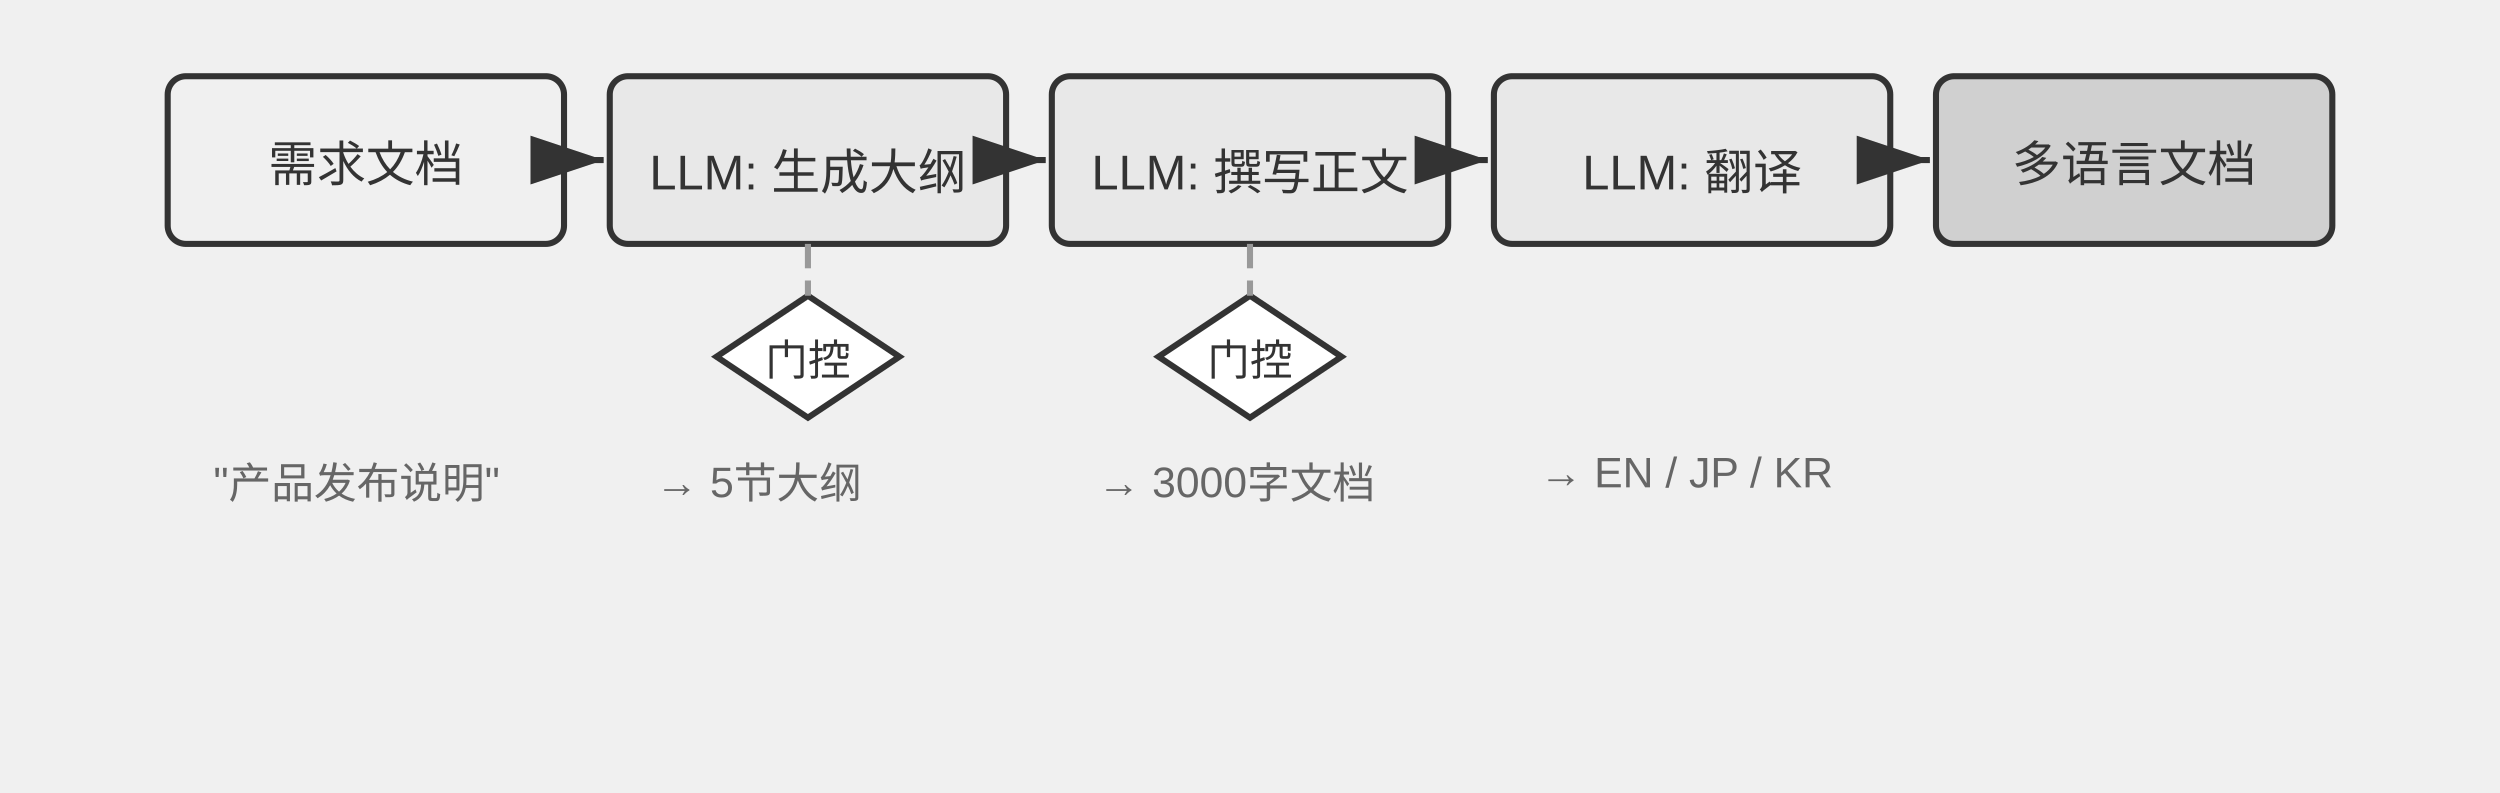
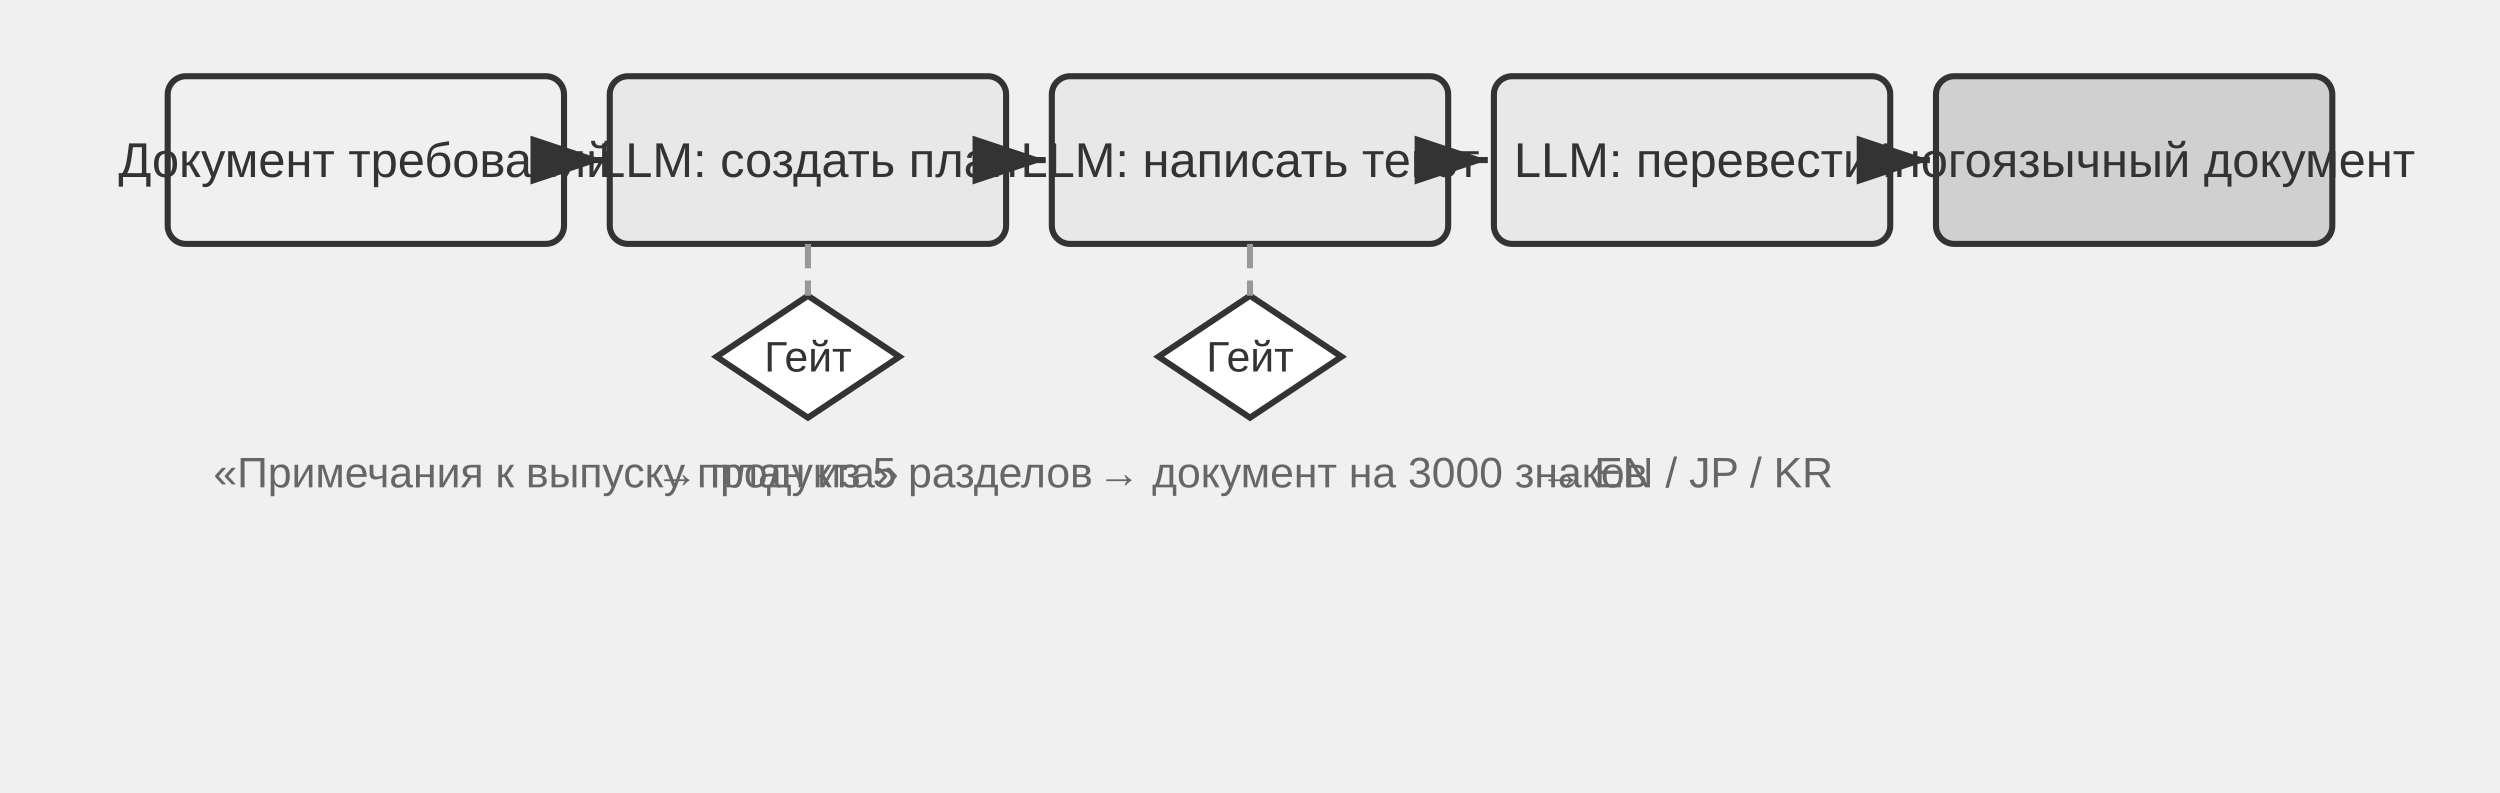
<svg xmlns="http://www.w3.org/2000/svg" viewBox="0 40 820 260" width="820" height="260" style="background:#ffffff">
  <defs>
    <marker id="ah" markerWidth="12" markerHeight="8" refX="12" refY="4" orient="auto">
      <polygon points="0 0, 12 4, 0 8" fill="#333333" />
    </marker>
    <marker id="ah-light" markerWidth="12" markerHeight="8" refX="12" refY="4" orient="auto">
      <polygon points="0 0, 12 4, 0 8" fill="#999999" />
    </marker>
  </defs>
  <rect x="55.0" y="65" width="130" height="55" rx="6" fill="#f0f0f0" stroke="#333333" stroke-width="2" />
-   <text x="120.0" y="92.5" font-family="Arial, 'Helvetica Neue', Helvetica, 'PingFang SC', 'Microsoft YaHei', sans-serif" font-size="16" fill="#333333" text-anchor="middle" dominant-baseline="central" font-weight="normal">需求文档</text>
+   <text x="120.0" y="92.5" font-family="Arial, 'Helvetica Neue', Helvetica, 'PingFang SC', 'Microsoft YaHei', sans-serif" font-size="16" fill="#333333" text-anchor="middle" dominant-baseline="central" font-weight="normal" textLength="64.00" lengthAdjust="spacingAndGlyphs">Документ требований</text>
  <rect x="200.0" y="65" width="130" height="55" rx="6" fill="#e8e8e8" stroke="#333333" stroke-width="2" />
-   <text x="265.0" y="92.5" font-family="Arial, 'Helvetica Neue', Helvetica, 'PingFang SC', 'Microsoft YaHei', sans-serif" font-size="16" fill="#333333" text-anchor="middle" dominant-baseline="central" font-weight="normal">LLM: 生成大纲</text>
+   <text x="265.0" y="92.5" font-family="Arial, 'Helvetica Neue', Helvetica, 'PingFang SC', 'Microsoft YaHei', sans-serif" font-size="16" fill="#333333" text-anchor="middle" dominant-baseline="central" font-weight="normal" textLength="104.02" lengthAdjust="spacingAndGlyphs">LLM: создать план</text>
  <line x1="187.0" y1="92.5" x2="198.0" y2="92.5" stroke="#333333" stroke-width="2" marker-end="url(#ah)" />
  <rect x="345.0" y="65" width="130" height="55" rx="6" fill="#e8e8e8" stroke="#333333" stroke-width="2" />
-   <text x="410.0" y="92.5" font-family="Arial, 'Helvetica Neue', Helvetica, 'PingFang SC', 'Microsoft YaHei', sans-serif" font-size="16" fill="#333333" text-anchor="middle" dominant-baseline="central" font-weight="normal">LLM: 撰写正文</text>
+   <text x="410.0" y="92.5" font-family="Arial, 'Helvetica Neue', Helvetica, 'PingFang SC', 'Microsoft YaHei', sans-serif" font-size="16" fill="#333333" text-anchor="middle" dominant-baseline="central" font-weight="normal" textLength="104.02" lengthAdjust="spacingAndGlyphs">LLM: написать текст</text>
  <line x1="332.0" y1="92.5" x2="343.0" y2="92.5" stroke="#333333" stroke-width="2" marker-end="url(#ah)" />
  <rect x="490.0" y="65" width="130" height="55" rx="6" fill="#e8e8e8" stroke="#333333" stroke-width="2" />
-   <text x="555.0" y="92.5" font-family="Arial, 'Helvetica Neue', Helvetica, 'PingFang SC', 'Microsoft YaHei', sans-serif" font-size="16" fill="#333333" text-anchor="middle" dominant-baseline="central" font-weight="normal">LLM: 翻译</text>
+   <text x="555.0" y="92.5" font-family="Arial, 'Helvetica Neue', Helvetica, 'PingFang SC', 'Microsoft YaHei', sans-serif" font-size="16" fill="#333333" text-anchor="middle" dominant-baseline="central" font-weight="normal" textLength="72.02" lengthAdjust="spacingAndGlyphs">LLM: перевести</text>
  <line x1="477.0" y1="92.5" x2="488.0" y2="92.5" stroke="#333333" stroke-width="2" marker-end="url(#ah)" />
  <rect x="635.0" y="65" width="130" height="55" rx="6" fill="#d0d0d0" stroke="#333333" stroke-width="2" />
-   <text x="700.0" y="92.5" font-family="Arial, 'Helvetica Neue', Helvetica, 'PingFang SC', 'Microsoft YaHei', sans-serif" font-size="16" fill="#333333" text-anchor="middle" dominant-baseline="central" font-weight="normal">多语言文档</text>
+   <text x="700.0" y="92.5" font-family="Arial, 'Helvetica Neue', Helvetica, 'PingFang SC', 'Microsoft YaHei', sans-serif" font-size="16" fill="#333333" text-anchor="middle" dominant-baseline="central" font-weight="normal" textLength="80.00" lengthAdjust="spacingAndGlyphs">Многоязычный документ</text>
  <line x1="622.0" y1="92.5" x2="633.0" y2="92.5" stroke="#333333" stroke-width="2" marker-end="url(#ah)" />
  <polygon points="265.0,137.0 295.0,157 265.0,177.0 235.0,157" fill="#ffffff" stroke="#333333" stroke-width="2" />
-   <text x="265.0" y="157" font-family="Arial, 'Helvetica Neue', Helvetica, 'PingFang SC', 'Microsoft YaHei', sans-serif" font-size="14" fill="#333333" text-anchor="middle" dominant-baseline="central">门控</text>
+   <text x="265.0" y="157" font-family="Arial, 'Helvetica Neue', Helvetica, 'PingFang SC', 'Microsoft YaHei', sans-serif" font-size="14" fill="#333333" text-anchor="middle" dominant-baseline="central" textLength="28.00" lengthAdjust="spacingAndGlyphs">Гейт</text>
  <line x1="265.0" y1="120" x2="265.0" y2="137" stroke="#999999" stroke-width="2" stroke-dasharray="8,4" />
  <polygon points="410.0,137.0 440.0,157 410.0,177.0 380.0,157" fill="#ffffff" stroke="#333333" stroke-width="2" />
-   <text x="410.0" y="157" font-family="Arial, 'Helvetica Neue', Helvetica, 'PingFang SC', 'Microsoft YaHei', sans-serif" font-size="14" fill="#333333" text-anchor="middle" dominant-baseline="central">门控</text>
+   <text x="410.0" y="157" font-family="Arial, 'Helvetica Neue', Helvetica, 'PingFang SC', 'Microsoft YaHei', sans-serif" font-size="14" fill="#333333" text-anchor="middle" dominant-baseline="central" textLength="28.00" lengthAdjust="spacingAndGlyphs">Гейт</text>
  <line x1="410.0" y1="120" x2="410.0" y2="137" stroke="#999999" stroke-width="2" stroke-dasharray="8,4" />
-   <text x="70.0" y="195" font-family="Arial, 'Helvetica Neue', Helvetica, 'PingFang SC', 'Microsoft YaHei', sans-serif" font-size="14" fill="#666666" text-anchor="start" dominant-baseline="central" font-weight="normal">"产品发布说明"</text>
-   <text x="215.0" y="195" font-family="Arial, 'Helvetica Neue', Helvetica, 'PingFang SC', 'Microsoft YaHei', sans-serif" font-size="14" fill="#666666" text-anchor="start" dominant-baseline="central" font-weight="normal">→ 5节大纲</text>
-   <text x="360.0" y="195" font-family="Arial, 'Helvetica Neue', Helvetica, 'PingFang SC', 'Microsoft YaHei', sans-serif" font-size="14" fill="#666666" text-anchor="start" dominant-baseline="central" font-weight="normal">→ 3000字文档</text>
+   <text x="70.0" y="195" font-family="Arial, 'Helvetica Neue', Helvetica, 'PingFang SC', 'Microsoft YaHei', sans-serif" font-size="14" fill="#666666" text-anchor="start" dominant-baseline="central" font-weight="normal" textLength="93.97" lengthAdjust="spacingAndGlyphs">«Примечания к выпуску продукта»</text>
+   <text x="215.0" y="195" font-family="Arial, 'Helvetica Neue', Helvetica, 'PingFang SC', 'Microsoft YaHei', sans-serif" font-size="14" fill="#666666" text-anchor="start" dominant-baseline="central" font-weight="normal" textLength="67.69" lengthAdjust="spacingAndGlyphs">→ план из 5 разделов</text>
+   <text x="360.0" y="195" font-family="Arial, 'Helvetica Neue', Helvetica, 'PingFang SC', 'Microsoft YaHei', sans-serif" font-size="14" fill="#666666" text-anchor="start" dominant-baseline="central" font-weight="normal" textLength="91.05" lengthAdjust="spacingAndGlyphs">→ документ на 3000 знаков</text>
  <text x="505.0" y="195" font-family="Arial, 'Helvetica Neue', Helvetica, 'PingFang SC', 'Microsoft YaHei', sans-serif" font-size="14" fill="#666666" text-anchor="start" dominant-baseline="central" font-weight="normal">→ EN / JP / KR</text>
</svg>
